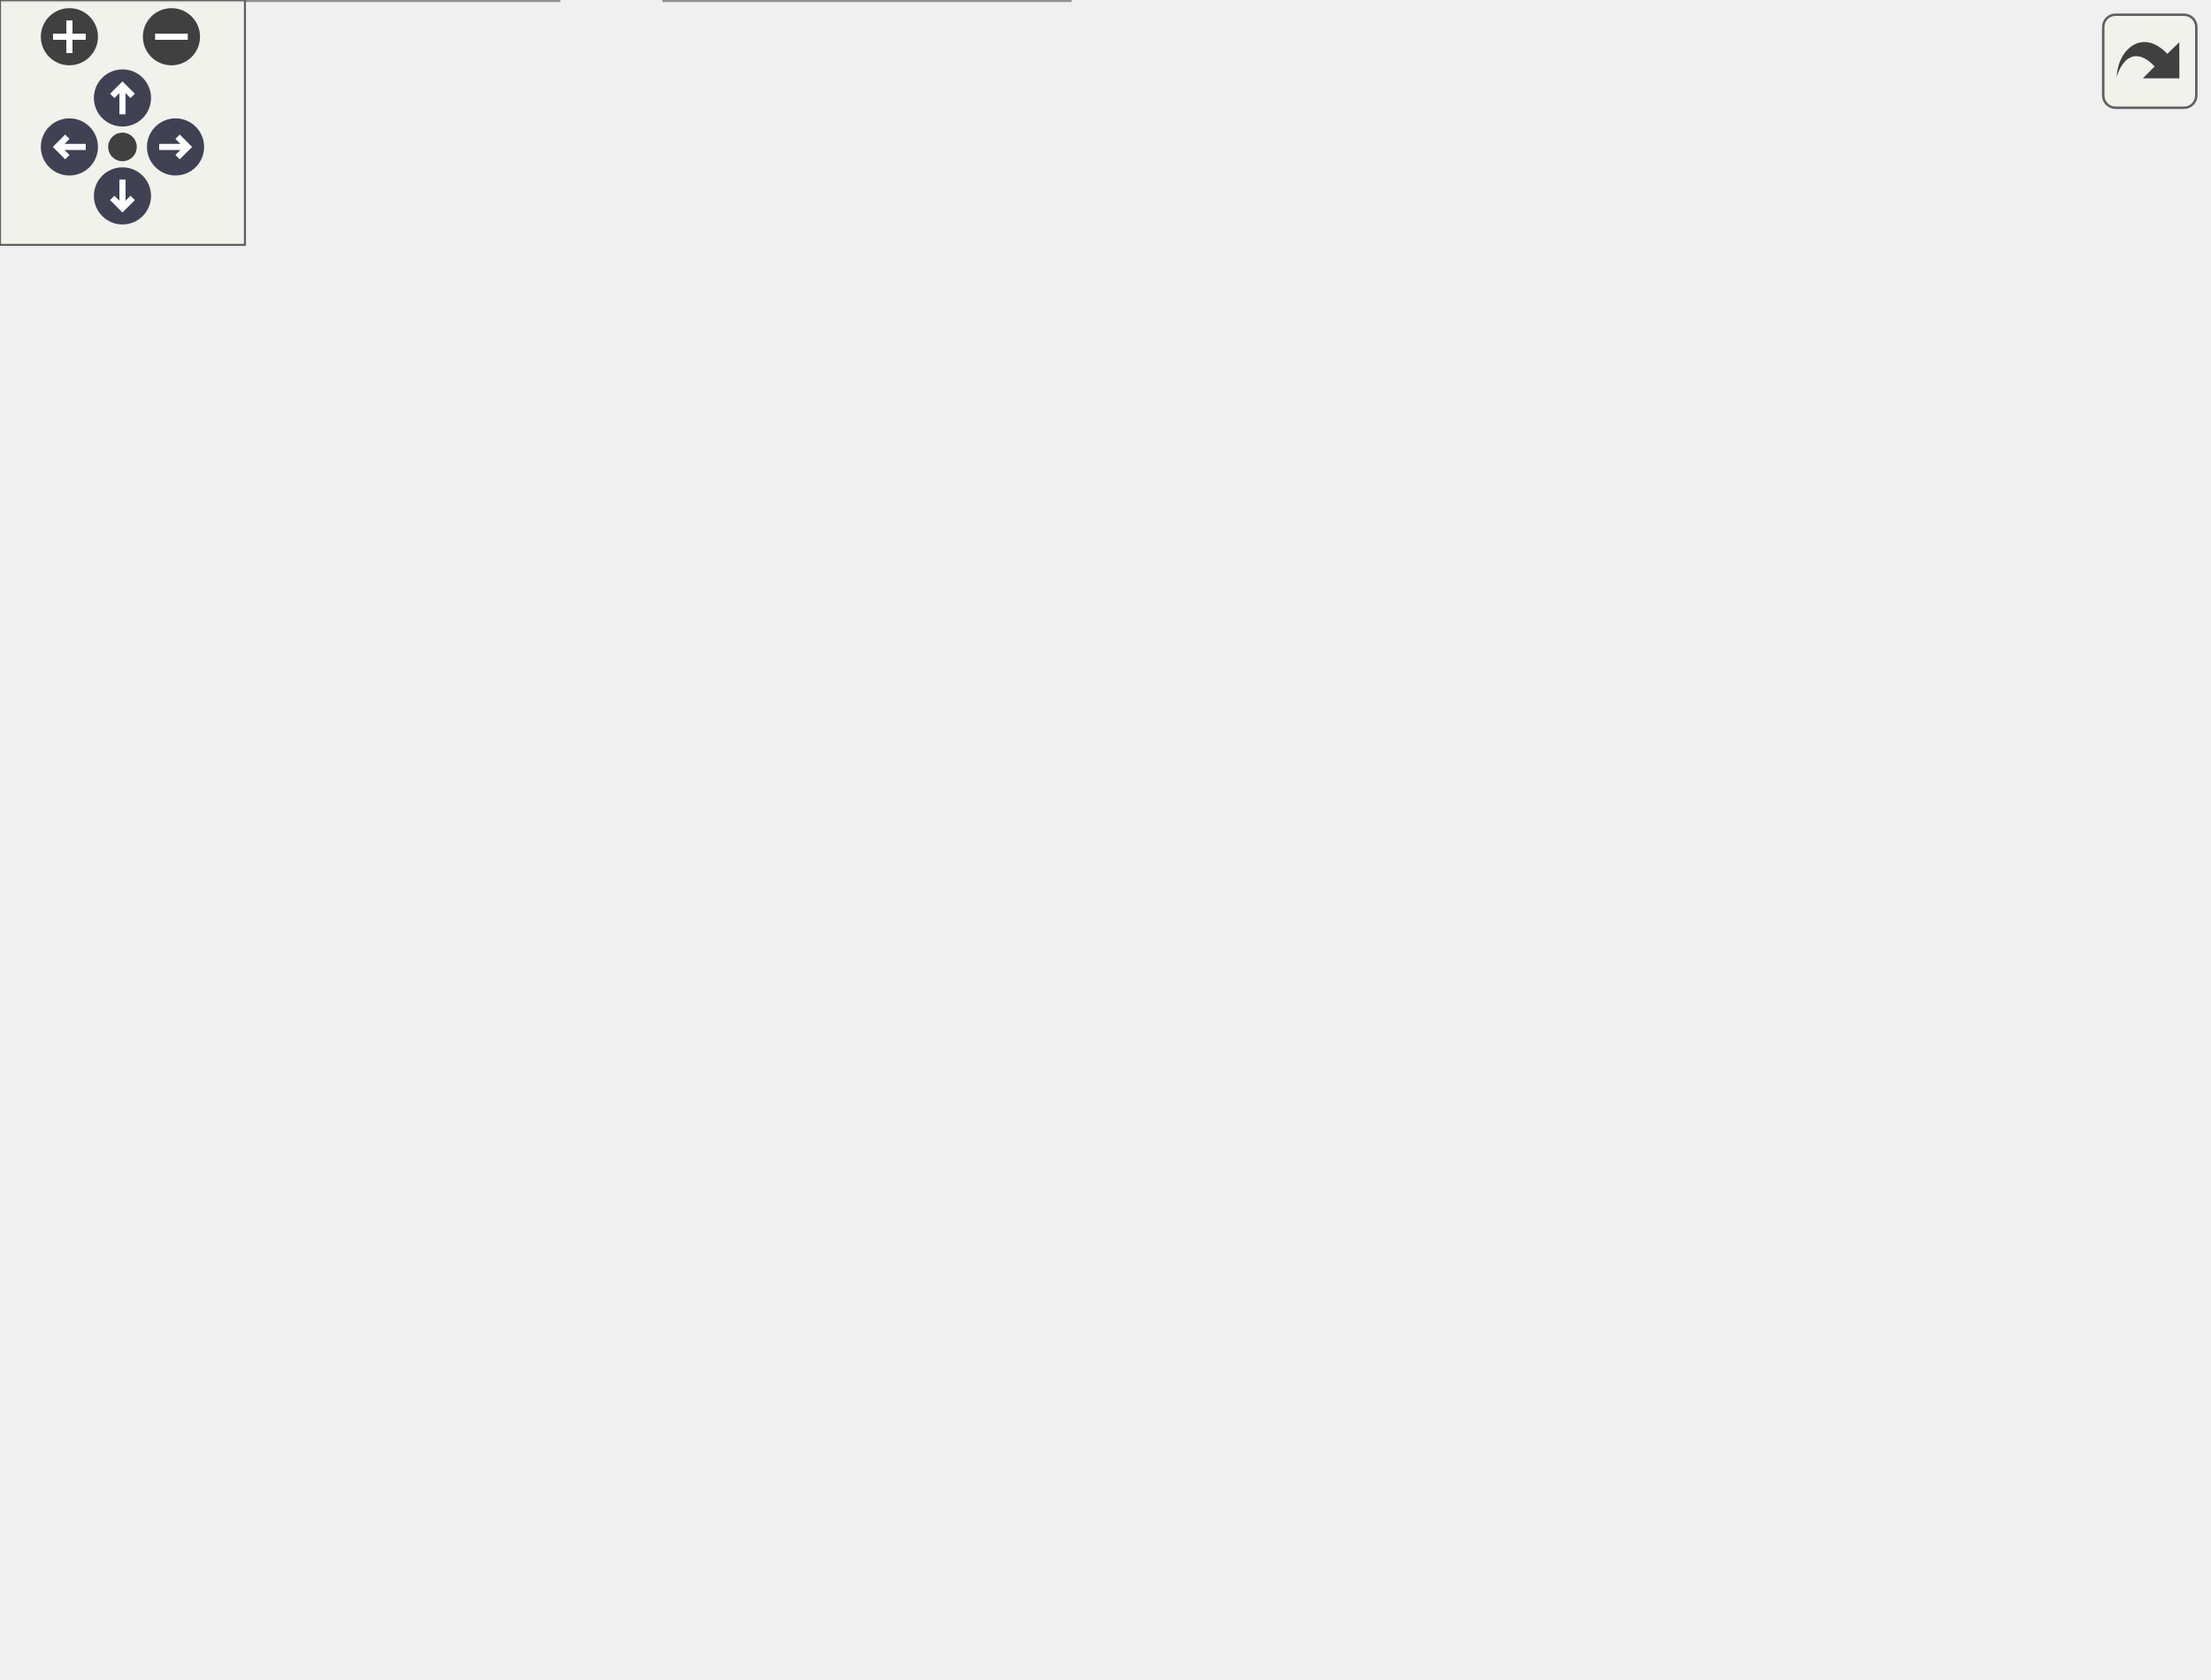
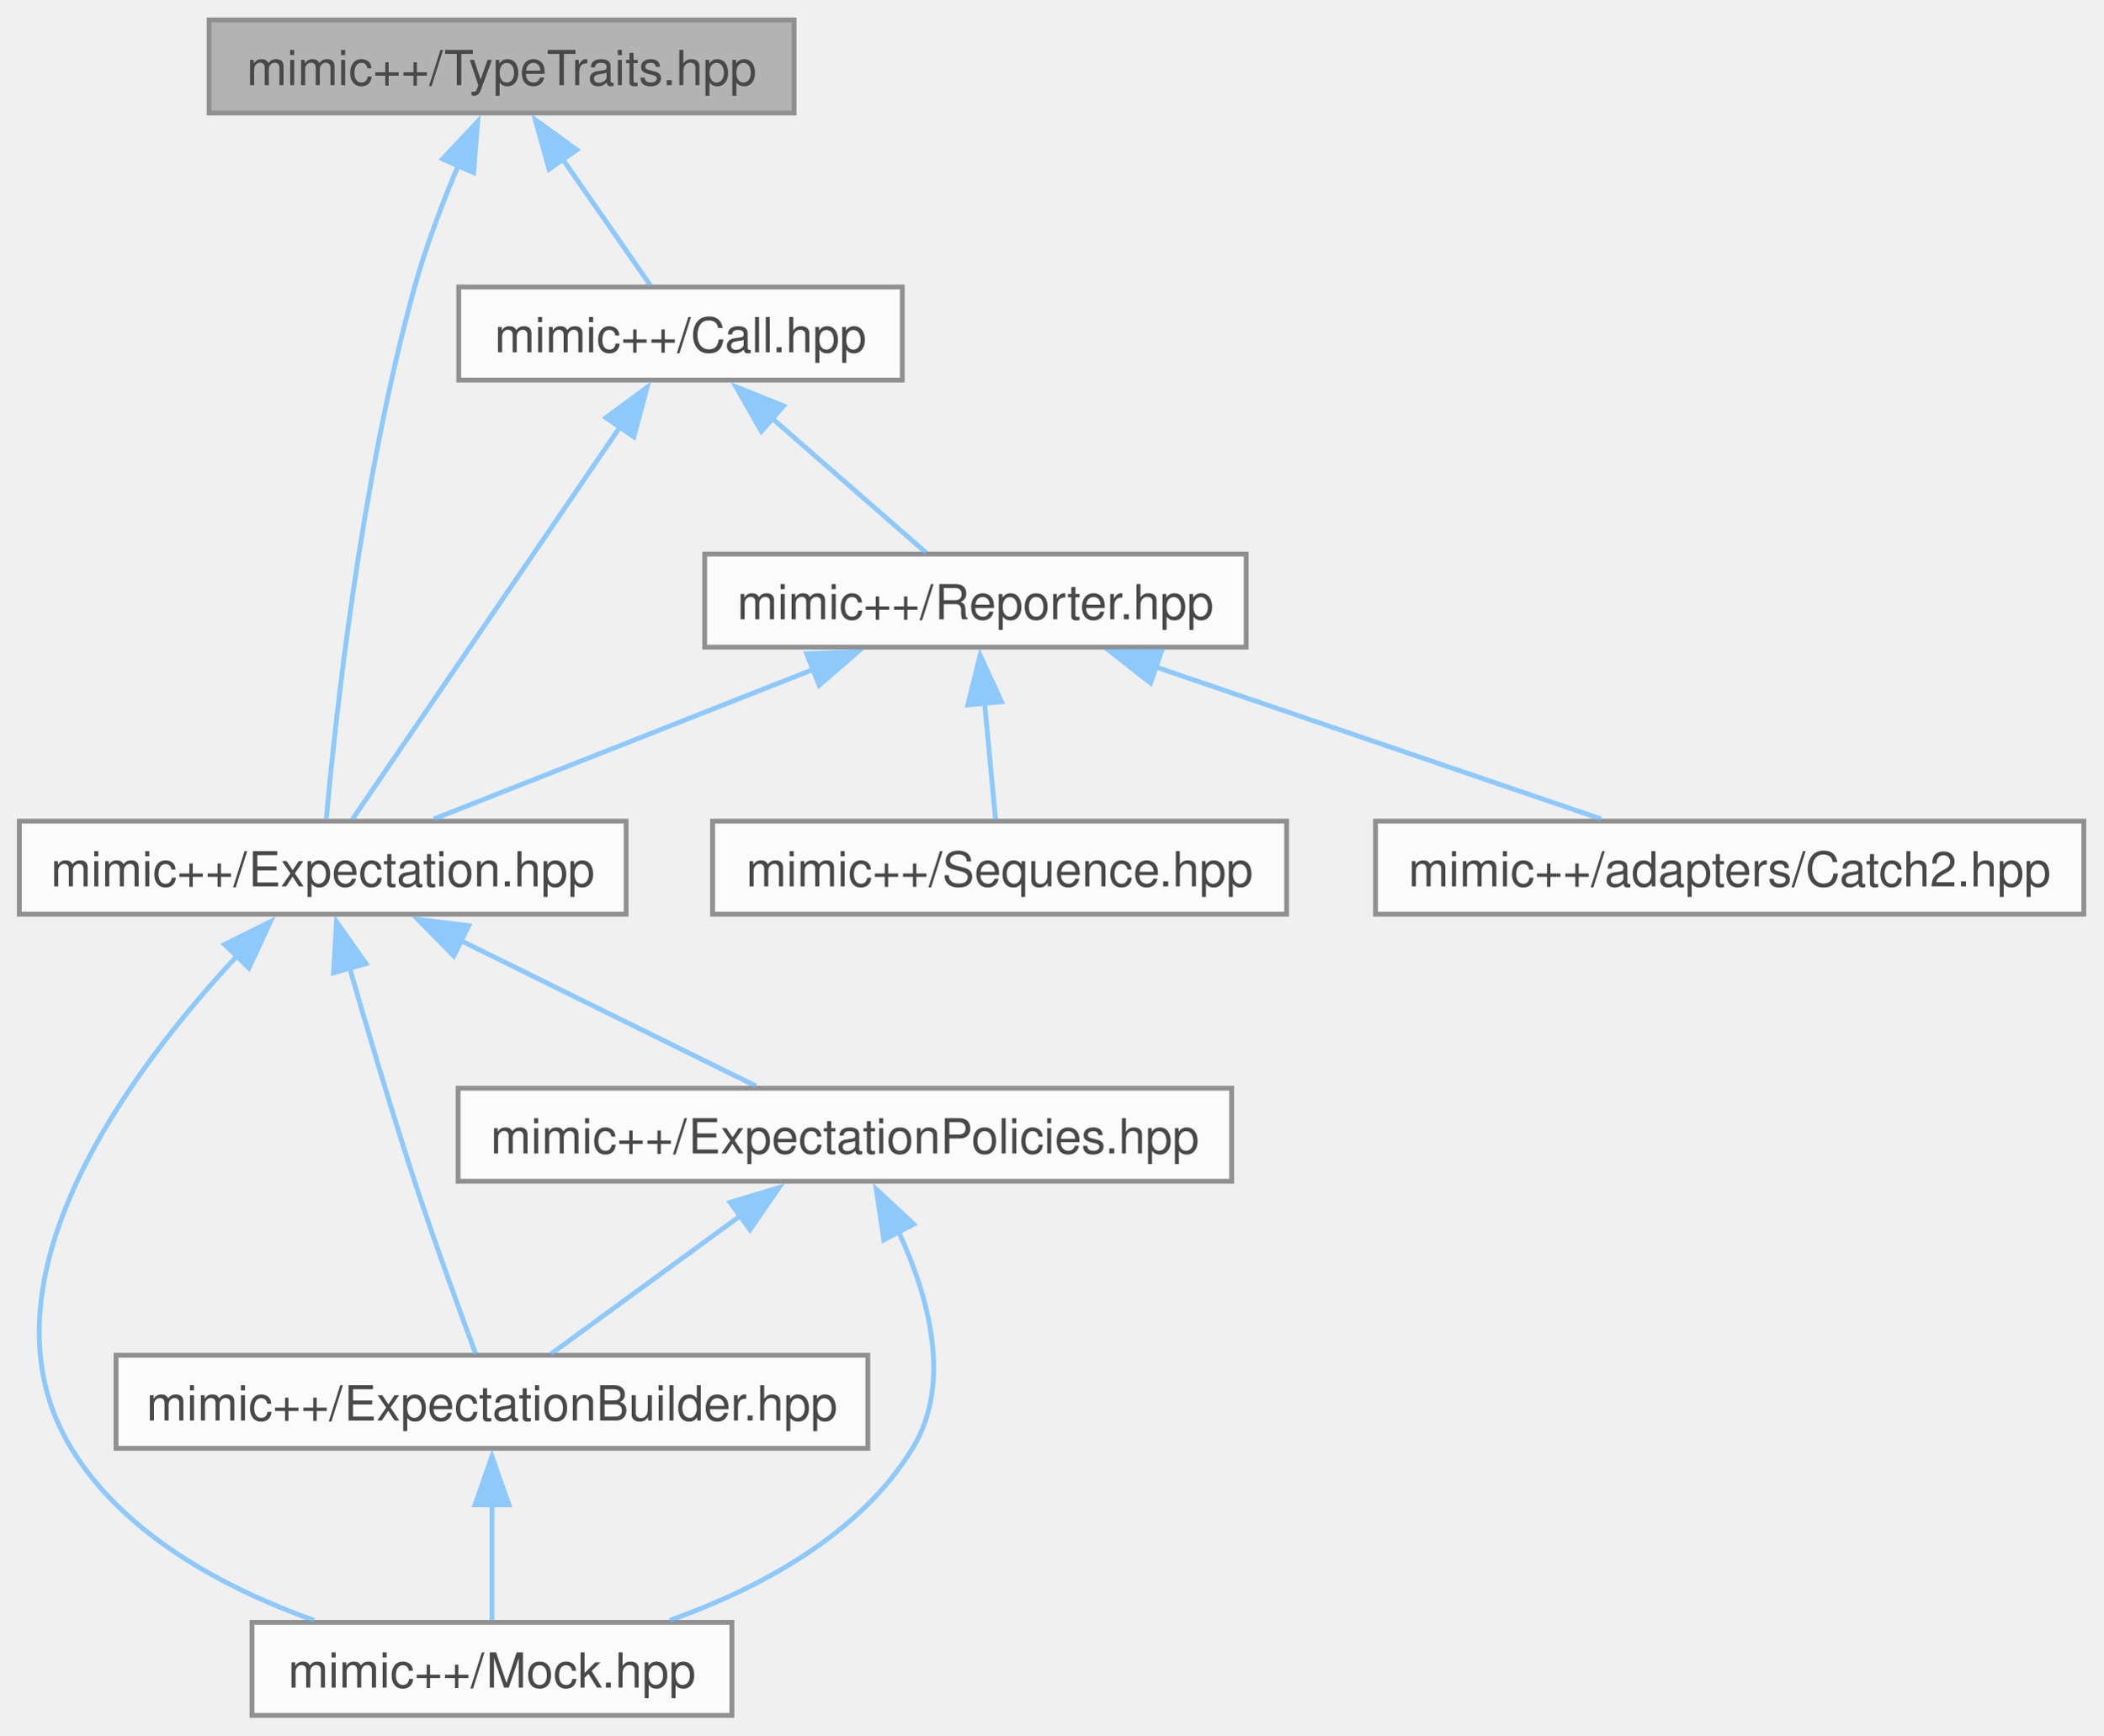
- <svg xmlns="http://www.w3.org/2000/svg" xmlns:xlink="http://www.w3.org/1999/xlink" id="main" version="1.1" xml:space="preserve">
-   <style type="text/css">
+ <svg xmlns="http://www.w3.org/2000/svg" xmlns:xlink="http://www.w3.org/1999/xlink" width="435pt" height="359pt" viewBox="0.00 0.00 435.00 358.75">
+   <svg id="main" version="1.1" xml:space="preserve">
+     <style type="text/css">
.node, .edge {opacity: 0.7;}
.node.selected, .edge.selected {opacity: 1;}
.edge:hover path { stroke: red; }
.edge:hover polygon { stroke: red; fill: red; }
</style>
-   <defs>
-     <circle id="rim" cx="0" cy="0" r="7" />
-     <circle id="rim2" cx="0" cy="0" r="3.5" />
-     <g id="zoomPlus">
-       <use xlink:href="#rim" fill="#404040">
-         <set attributeName="fill" to="#808080" begin="zoomplus.mouseover" end="zoomplus.mouseout" />
-       </use>
-       <path d="M-4,0h8M0,-4v8" fill="none" stroke="white" stroke-width="1.5" pointer-events="none" />
-     </g>
-     <g id="zoomMin">
-       <use xlink:href="#rim" fill="#404040">
-         <set attributeName="fill" to="#808080" begin="zoomminus.mouseover" end="zoomminus.mouseout" />
-       </use>
-       <path d="M-4,0h8" fill="none" stroke="white" stroke-width="1.5" pointer-events="none" />
-     </g>
-     <g id="arrowUp" transform="translate(30 24)">
-       <use xlink:href="#rim" />
-       <path pointer-events="none" fill="none" stroke="white" stroke-width="1.5" d="M0,-3.0v7 M-2.5,-0.5L0,-3.0L2.5,-0.5" />
-     </g>
-     <g id="arrowRight" transform="rotate(90) translate(36 -43)">
-       <use xlink:href="#rim" />
-       <path pointer-events="none" fill="none" stroke="white" stroke-width="1.5" d="M0,-3.0v7 M-2.5,-0.5L0,-3.0L2.5,-0.5" />
-     </g>
-     <g id="arrowDown" transform="rotate(180) translate(-30 -48)">
-       <use xlink:href="#rim" />
-       <path pointer-events="none" fill="none" stroke="white" stroke-width="1.5" d="M0,-3.0v7 M-2.5,-0.5L0,-3.0L2.5,-0.5" />
-     </g>
-     <g id="arrowLeft" transform="rotate(270) translate(-36 17)">
-       <use xlink:href="#rim" />
-       <path pointer-events="none" fill="none" stroke="white" stroke-width="1.5" d="M0,-3.0v7 M-2.5,-0.5L0,-3.0L2.5,-0.5" />
-     </g>
-     <g id="resetDef">
-       <use xlink:href="#rim2" fill="#404040">
-         <set attributeName="fill" to="#808080" begin="reset.mouseover" end="reset.mouseout" />
-       </use>
-     </g>
-   </defs>
-   <svg id="graph" class="graph">
-     <g id="viewport">
-       <g id="Node000001" class="node">
-         <g id="a_Node000001">
-           <a xlink:title=" ">
-             <polygon fill="#999999" stroke="#666666" points="273.88,-350.75 152.88,-350.75 152.88,-331.5 273.88,-331.5 273.88,-350.75" />
-             <text text-anchor="middle" x="213.38" y="-337.25" font-family="Helvetica,sans-Serif" font-size="10.00">mimic++/TypeTraits.hpp</text>
-           </a>
+     <svg id="graph" class="graph">
+       <g id="graph0" class="graph" transform="scale(1 1) rotate(0) translate(4 354.75)">
+         <g id="Node000001" class="node">
+           <g id="a_Node000001">
+             <a xlink:title=" ">
+               <polygon fill="#999999" stroke="#666666" points="160.25,-350.75 39.25,-350.75 39.25,-331.5 160.25,-331.5 160.25,-350.75" />
+               <text text-anchor="middle" x="99.75" y="-337.25" font-family="Helvetica,sans-Serif" font-size="10.00">mimic++/TypeTraits.hpp</text>
+             </a>
+           </g>
+         </g>
+         <g id="Node000002" class="node">
+           <g id="a_Node000002">
+             <a xlink:href="../../dc/d44/_call_8hpp.html" target="_top" xlink:title=" ">
+               <polygon fill="white" stroke="#666666" points="182.62,-295.5 90.88,-295.5 90.88,-276.25 182.62,-276.25 182.62,-295.5" />
+               <text text-anchor="middle" x="136.75" y="-282" font-family="Helvetica,sans-Serif" font-size="10.00">mimic++/Call.hpp</text>
+             </a>
+           </g>
+         </g>
+         <g id="edge1_Node000001_Node000002" class="edge">
+           <g id="a_edge1_Node000001_Node000002">
+             <a xlink:title=" ">
+               <path fill="none" stroke="#63b8ff" d="M112.41,-321.9C118.52,-313.11 125.57,-302.96 130.51,-295.86" />
+               <polygon fill="#63b8ff" stroke="#63b8ff" points="109.56,-319.88 106.72,-330.09 115.3,-323.87 109.56,-319.88" />
+             </a>
+           </g>
+         </g>
+         <g id="Node000003" class="node">
+           <g id="a_Node000003">
+             <a xlink:href="../../d5/d8a/_expectation_8hpp.html" target="_top" xlink:title=" ">
+               <polygon fill="white" stroke="#666666" points="125.5,-185 0,-185 0,-165.75 125.5,-165.75 125.5,-185" />
+               <text text-anchor="middle" x="62.75" y="-171.5" font-family="Helvetica,sans-Serif" font-size="10.00">mimic++/Expectation.hpp</text>
+             </a>
+           </g>
+         </g>
+         <g id="edge13_Node000001_Node000003" class="edge">
+           <g id="a_edge13_Node000001_Node000003">
+             <a xlink:title=" ">
+               <path fill="none" stroke="#63b8ff" d="M90.79,-320.67C87.54,-312.96 84.09,-303.95 81.75,-295.5 70.6,-255.34 65.3,-205.63 63.5,-185.49" />
+               <polygon fill="#63b8ff" stroke="#63b8ff" points="87.55,-321.99 94.8,-329.72 93.95,-319.16 87.55,-321.99" />
+             </a>
+           </g>
+         </g>
+         <g id="edge2_Node000002_Node000003" class="edge">
+           <g id="a_edge2_Node000002_Node000003">
+             <a xlink:title=" ">
+               <path fill="none" stroke="#63b8ff" d="M124.41,-266.79C108.39,-243.3 81.05,-203.2 68.89,-185.38" />
+               <polygon fill="#63b8ff" stroke="#63b8ff" points="121.32,-268.46 129.84,-274.75 127.1,-264.51 121.32,-268.46" />
+             </a>
+           </g>
+         </g>
+         <g id="Node000007" class="node">
+           <g id="a_Node000007">
+             <a xlink:href="../../da/dd9/_reporter_8hpp.html" target="_top" xlink:title=" ">
+               <polygon fill="white" stroke="#666666" points="253.75,-240.25 141.75,-240.25 141.75,-221 253.75,-221 253.75,-240.25" />
+               <text text-anchor="middle" x="197.75" y="-226.75" font-family="Helvetica,sans-Serif" font-size="10.00">mimic++/Reporter.hpp</text>
+             </a>
+           </g>
+         </g>
+         <g id="edge9_Node000002_Node000007" class="edge">
+           <g id="a_edge9_Node000002_Node000007">
+             <a xlink:title=" ">
+               <path fill="none" stroke="#63b8ff" d="M155.64,-268.39C166.17,-259.19 178.87,-248.1 187.56,-240.52" />
+               <polygon fill="#63b8ff" stroke="#63b8ff" points="153.47,-265.63 148.24,-274.85 158.07,-270.91 153.47,-265.63" />
+             </a>
+           </g>
+         </g>
+         <g id="Node000004" class="node">
+           <g id="a_Node000004">
+             <a xlink:href="../../d2/d4f/_expectation_builder_8hpp.html" target="_top" xlink:title=" ">
+               <polygon fill="white" stroke="#666666" points="175.5,-74.5 20,-74.5 20,-55.25 175.5,-55.25 175.5,-74.5" />
+               <text text-anchor="middle" x="97.75" y="-61" font-family="Helvetica,sans-Serif" font-size="10.00">mimic++/ExpectationBuilder.hpp</text>
+             </a>
+           </g>
+         </g>
+         <g id="edge3_Node000003_Node000004" class="edge">
+           <g id="a_edge3_Node000003_Node000004">
+             <a xlink:title=" ">
+               <path fill="none" stroke="#63b8ff" d="M68.33,-154.58C71.98,-141.92 76.94,-125.18 81.75,-110.5 85.85,-97.99 91.08,-83.68 94.42,-74.72" />
+               <polygon fill="#63b8ff" stroke="#63b8ff" points="64.97,-153.62 65.6,-164.19 71.7,-155.53 64.97,-153.62" />
+             </a>
+           </g>
+         </g>
+         <g id="Node000005" class="node">
+           <g id="a_Node000005">
+             <a xlink:href="../../d5/dc5/_mock_8hpp.html" target="_top" xlink:title=" ">
+               <polygon fill="white" stroke="#666666" points="147.38,-19.25 48.12,-19.25 48.12,0 147.38,0 147.38,-19.25" />
+               <text text-anchor="middle" x="97.75" y="-5.75" font-family="Helvetica,sans-Serif" font-size="10.00">mimic++/Mock.hpp</text>
+             </a>
+           </g>
+         </g>
+         <g id="edge8_Node000003_Node000005" class="edge">
+           <g id="a_edge8_Node000003_Node000005">
+             <a xlink:title=" ">
+               <path fill="none" stroke="#63b8ff" d="M45.13,-157.22C22.88,-133.4 -10.11,-89.4 10.75,-55.25 21.72,-37.29 42.48,-26.26 60.96,-19.66" />
+               <polygon fill="#63b8ff" stroke="#63b8ff" points="42.46,-159.49 51.94,-164.21 47.47,-154.61 42.46,-159.49" />
+             </a>
+           </g>
+         </g>
+         <g id="Node000006" class="node">
+           <g id="a_Node000006">
+             <a xlink:href="../../d8/de5/_expectation_policies_8hpp.html" target="_top" xlink:title=" ">
+               <polygon fill="white" stroke="#666666" points="250.75,-129.75 90.75,-129.75 90.75,-110.5 250.75,-110.5 250.75,-129.75" />
+               <text text-anchor="middle" x="170.75" y="-116.25" font-family="Helvetica,sans-Serif" font-size="10.00">mimic++/ExpectationPolicies.hpp</text>
+             </a>
+           </g>
+         </g>
+         <g id="edge5_Node000003_Node000006" class="edge">
+           <g id="a_edge5_Node000003_Node000006">
+             <a xlink:title=" ">
+               <path fill="none" stroke="#63b8ff" d="M91.14,-160.37C110.5,-150.83 135.55,-138.48 152.34,-130.2" />
+               <polygon fill="#63b8ff" stroke="#63b8ff" points="89.85,-157.11 82.43,-164.67 92.95,-163.39 89.85,-157.11" />
+             </a>
+           </g>
+         </g>
+         <g id="edge4_Node000004_Node000005" class="edge">
+           <g id="a_edge4_Node000004_Node000005">
+             <a xlink:title=" ">
+               <path fill="none" stroke="#63b8ff" d="M97.75,-43.63C97.75,-35.34 97.75,-26.17 97.75,-19.61" />
+               <polygon fill="#63b8ff" stroke="#63b8ff" points="94.25,-43.57 97.75,-53.57 101.25,-43.57 94.25,-43.57" />
+             </a>
+           </g>
+         </g>
+         <g id="edge6_Node000006_Node000004" class="edge">
+           <g id="a_edge6_Node000006_Node000004">
+             <a xlink:title=" ">
+               <path fill="none" stroke="#63b8ff" d="M149.28,-103.47C136.47,-94.12 120.65,-82.58 109.95,-74.77" />
+               <polygon fill="#63b8ff" stroke="#63b8ff" points="147,-106.13 157.14,-109.2 151.13,-100.48 147,-106.13" />
+             </a>
+           </g>
+         </g>
+         <g id="edge7_Node000006_Node000005" class="edge">
+           <g id="a_edge7_Node000006_Node000005">
+             <a xlink:title=" ">
+               <path fill="none" stroke="#63b8ff" d="M181.79,-100.2C188.03,-86.8 193.07,-68.87 184.75,-55.25 173.78,-37.29 153.02,-26.26 134.54,-19.66" />
+               <polygon fill="#63b8ff" stroke="#63b8ff" points="178.8,-98.37 177.24,-108.85 184.99,-101.63 178.8,-98.37" />
+             </a>
+           </g>
+         </g>
+         <g id="edge10_Node000007_Node000003" class="edge">
+           <g id="a_edge10_Node000007_Node000003">
+             <a xlink:title=" ">
+               <path fill="none" stroke="#63b8ff" d="M164.26,-216.41C139.82,-206.77 107.33,-193.96 85.76,-185.45" />
+               <polygon fill="#63b8ff" stroke="#63b8ff" points="162.85,-219.62 173.44,-220.04 165.42,-213.11 162.85,-219.62" />
+             </a>
+           </g>
+         </g>
+         <g id="Node000008" class="node">
+           <g id="a_Node000008">
+             <a xlink:href="../../d8/de4/_sequence_8hpp.html" target="_top" xlink:title=" ">
+               <polygon fill="white" stroke="#666666" points="262.12,-185 143.38,-185 143.38,-165.75 262.12,-165.75 262.12,-185" />
+               <text text-anchor="middle" x="202.75" y="-171.5" font-family="Helvetica,sans-Serif" font-size="10.00">mimic++/Sequence.hpp</text>
+             </a>
+           </g>
+         </g>
+         <g id="edge11_Node000007_Node000008" class="edge">
+           <g id="a_edge11_Node000007_Node000008">
+             <a xlink:title=" ">
+               <path fill="none" stroke="#63b8ff" d="M199.65,-209.38C200.43,-201.09 201.29,-191.92 201.91,-185.36" />
+               <polygon fill="#63b8ff" stroke="#63b8ff" points="196.17,-209.04 198.72,-219.32 203.14,-209.7 196.17,-209.04" />
+             </a>
+           </g>
+         </g>
+         <g id="Node000009" class="node">
+           <g id="a_Node000009">
+             <a xlink:href="../../d3/d04/_catch2_8hpp.html" target="_top" xlink:title=" ">
+               <polygon fill="white" stroke="#666666" points="427,-185 280.5,-185 280.5,-165.75 427,-165.75 427,-185" />
+               <text text-anchor="middle" x="353.75" y="-171.5" font-family="Helvetica,sans-Serif" font-size="10.00">mimic++/adapters/Catch2.hpp</text>
+             </a>
+           </g>
+         </g>
+         <g id="edge12_Node000007_Node000009" class="edge">
+           <g id="a_edge12_Node000007_Node000009">
+             <a xlink:title=" ">
+               <path fill="none" stroke="#63b8ff" d="M234.94,-216.93C263.34,-207.24 301.79,-194.11 327.16,-185.45" />
+               <polygon fill="#63b8ff" stroke="#63b8ff" points="233.98,-213.56 225.65,-220.1 236.24,-220.18 233.98,-213.56" />
+             </a>
+           </g>
        </g>
      </g>
-       <g id="Node000002" class="node">
-         <g id="a_Node000002">
-           <a xlink:href="../../dc/d44/_call_8hpp.html" target="_top" xlink:title=" ">
-             <polygon fill="white" stroke="#666666" points="296.25,-295.5 204.5,-295.5 204.5,-276.25 296.25,-276.25 296.25,-295.5" />
-             <text text-anchor="middle" x="250.38" y="-282" font-family="Helvetica,sans-Serif" font-size="10.00">mimic++/Call.hpp</text>
-           </a>
-         </g>
-       </g>
-       <g id="edge1_Node000001_Node000002" class="edge">
-         <g id="a_edge1_Node000001_Node000002">
-           <a xlink:title=" ">
-             <path fill="none" stroke="#63b8ff" d="M226.04,-321.9C232.14,-313.11 239.2,-302.96 244.13,-295.86" />
-             <polygon fill="#63b8ff" stroke="#63b8ff" points="223.18,-319.88 220.35,-330.09 228.93,-323.87 223.18,-319.88" />
-           </a>
-         </g>
-       </g>
-       <g id="Node000003" class="node">
-         <g id="a_Node000003">
-           <a xlink:href="../../d5/d8a/_expectation_8hpp.html" target="_top" xlink:title=" ">
-             <polygon fill="white" stroke="#666666" points="239.12,-185 113.62,-185 113.62,-165.75 239.12,-165.75 239.12,-185" />
-             <text text-anchor="middle" x="176.38" y="-171.5" font-family="Helvetica,sans-Serif" font-size="10.00">mimic++/Expectation.hpp</text>
-           </a>
-         </g>
-       </g>
-       <g id="edge16_Node000001_Node000003" class="edge">
-         <g id="a_edge16_Node000001_Node000003">
-           <a xlink:title=" ">
-             <path fill="none" stroke="#63b8ff" d="M204.42,-320.67C201.17,-312.96 197.72,-303.95 195.38,-295.5 184.23,-255.34 178.93,-205.63 177.12,-185.49" />
-             <polygon fill="#63b8ff" stroke="#63b8ff" points="201.17,-321.99 208.42,-329.72 207.58,-319.16 201.17,-321.99" />
-           </a>
-         </g>
-       </g>
-       <g id="edge2_Node000002_Node000003" class="edge">
-         <g id="a_edge2_Node000002_Node000003">
-           <a xlink:title=" ">
-             <path fill="none" stroke="#63b8ff" d="M238.04,-266.79C222.02,-243.3 194.67,-203.2 182.51,-185.38" />
-             <polygon fill="#63b8ff" stroke="#63b8ff" points="234.94,-268.46 243.47,-274.75 240.72,-264.51 234.94,-268.46" />
-           </a>
-         </g>
-       </g>
-       <g id="Node000008" class="node">
-         <g id="a_Node000008">
-           <a xlink:href="../../da/dd9/_reporter_8hpp.html" target="_top" xlink:title=" ">
-             <polygon fill="white" stroke="#666666" points="367.38,-240.25 255.38,-240.25 255.38,-221 367.38,-221 367.38,-240.25" />
-             <text text-anchor="middle" x="311.38" y="-226.75" font-family="Helvetica,sans-Serif" font-size="10.00">mimic++/Reporter.hpp</text>
-           </a>
-         </g>
-       </g>
-       <g id="edge12_Node000002_Node000008" class="edge">
-         <g id="a_edge12_Node000002_Node000008">
-           <a xlink:title=" ">
-             <path fill="none" stroke="#63b8ff" d="M269.26,-268.39C279.8,-259.19 292.5,-248.1 301.18,-240.52" />
-             <polygon fill="#63b8ff" stroke="#63b8ff" points="267.09,-265.63 261.86,-274.85 271.7,-270.91 267.09,-265.63" />
-           </a>
-         </g>
-       </g>
-       <g id="Node000004" class="node">
-         <g id="a_Node000004">
-           <a xlink:href="../../d3/d4c/_complex_mock_8hpp.html" target="_top" xlink:title=" ">
-             <polygon fill="white" stroke="#666666" points="136.75,-19.25 0,-19.25 0,0 136.75,0 136.75,-19.25" />
-             <text text-anchor="middle" x="68.38" y="-5.75" font-family="Helvetica,sans-Serif" font-size="10.00">mimic++/ComplexMock.hpp</text>
-           </a>
-         </g>
-       </g>
-       <g id="edge3_Node000003_Node000004" class="edge">
-         <g id="a_edge3_Node000003_Node000004">
-           <a xlink:title=" ">
-             <path fill="none" stroke="#63b8ff" d="M102.37,-169C76.29,-163.11 49.49,-151.66 33.38,-129.75 7.58,-94.67 44.28,-40.78 60.92,-19.61" />
-             <polygon fill="#63b8ff" stroke="#63b8ff" points="101.49,-172.39 111.98,-170.9 102.85,-165.53 101.49,-172.39" />
-           </a>
-         </g>
-       </g>
-       <g id="Node000005" class="node">
-         <g id="a_Node000005">
-           <a xlink:href="../../d2/d4f/_expectation_builder_8hpp.html" target="_top" xlink:title=" ">
-             <polygon fill="white" stroke="#666666" points="290.12,-74.5 134.62,-74.5 134.62,-55.25 290.12,-55.25 290.12,-74.5" />
-             <text text-anchor="middle" x="212.38" y="-61" font-family="Helvetica,sans-Serif" font-size="10.00">mimic++/ExpectationBuilder.hpp</text>
-           </a>
-         </g>
-       </g>
-       <g id="edge4_Node000003_Node000005" class="edge">
-         <g id="a_edge4_Node000003_Node000005">
-           <a xlink:title=" ">
-             <path fill="none" stroke="#63b8ff" d="M194.11,-157.24C200.85,-149.54 207.78,-139.91 211.38,-129.75 217.97,-111.14 215.87,-87.53 213.99,-74.87" />
-             <polygon fill="#63b8ff" stroke="#63b8ff" points="191.59,-154.81 187.25,-164.48 196.67,-159.63 191.59,-154.81" />
-           </a>
-         </g>
-       </g>
-       <g id="Node000006" class="node">
-         <g id="a_Node000006">
-           <a xlink:href="../../d5/dc5/_mock_8hpp.html" target="_top" xlink:title=" ">
-             <polygon fill="white" stroke="#666666" points="262,-19.25 162.75,-19.25 162.75,0 262,0 262,-19.25" />
-             <text text-anchor="middle" x="212.38" y="-5.75" font-family="Helvetica,sans-Serif" font-size="10.00">mimic++/Mock.hpp</text>
-           </a>
-         </g>
-       </g>
-       <g id="edge11_Node000003_Node000006" class="edge">
-         <g id="a_edge11_Node000003_Node000006">
-           <a xlink:title=" ">
-             <path fill="none" stroke="#63b8ff" d="M206.25,-160.11C236.1,-144.01 280.23,-114.71 299.38,-74.5 312.14,-47.69 275.75,-29.59 246.18,-19.69" />
-             <polygon fill="#63b8ff" stroke="#63b8ff" points="204.95,-156.84 197.69,-164.56 208.18,-163.05 204.95,-156.84" />
-           </a>
-         </g>
-       </g>
-       <g id="Node000007" class="node">
-         <g id="a_Node000007">
-           <a xlink:href="../../d8/de5/_expectation_policies_8hpp.html" target="_top" xlink:title=" ">
-             <polygon fill="white" stroke="#666666" points="202.38,-129.75 42.38,-129.75 42.38,-110.5 202.38,-110.5 202.38,-129.75" />
-             <text text-anchor="middle" x="122.38" y="-116.25" font-family="Helvetica,sans-Serif" font-size="10.00">mimic++/ExpectationPolicies.hpp</text>
-           </a>
-         </g>
-       </g>
-       <g id="edge7_Node000003_Node000007" class="edge">
-         <g id="a_edge7_Node000003_Node000007">
-           <a xlink:title=" ">
-             <path fill="none" stroke="#63b8ff" d="M159.34,-157.57C150.11,-148.48 139.08,-137.6 131.49,-130.11" />
-             <polygon fill="#63b8ff" stroke="#63b8ff" points="156.8,-159.99 166.38,-164.52 161.72,-155.01 156.8,-159.99" />
-           </a>
-         </g>
-       </g>
-       <g id="edge5_Node000005_Node000004" class="edge">
-         <g id="a_edge5_Node000005_Node000004">
-           <a xlink:title=" ">
-             <path fill="none" stroke="#63b8ff" d="M177.35,-50.92C151.2,-41.25 116.13,-28.29 92.92,-19.7" />
-             <polygon fill="#63b8ff" stroke="#63b8ff" points="175.93,-54.13 186.53,-54.32 178.36,-47.57 175.93,-54.13" />
-           </a>
-         </g>
-       </g>
-       <g id="edge6_Node000005_Node000006" class="edge">
-         <g id="a_edge6_Node000005_Node000006">
-           <a xlink:title=" ">
-             <path fill="none" stroke="#63b8ff" d="M212.38,-43.63C212.38,-35.34 212.38,-26.17 212.38,-19.61" />
-             <polygon fill="#63b8ff" stroke="#63b8ff" points="208.88,-43.57 212.38,-53.57 215.88,-43.57 208.88,-43.57" />
-           </a>
-         </g>
-       </g>
-       <g id="edge8_Node000007_Node000004" class="edge">
-         <g id="a_edge8_Node000007_Node000004">
-           <a xlink:title=" ">
-             <path fill="none" stroke="#63b8ff" d="M108.8,-101.01C103.26,-93.13 97.07,-83.62 92.38,-74.5 82.72,-55.75 74.89,-32.2 71.01,-19.58" />
-             <polygon fill="#63b8ff" stroke="#63b8ff" points="105.93,-103.02 114.63,-109.05 111.59,-98.9 105.93,-103.02" />
-           </a>
-         </g>
-       </g>
-       <g id="edge9_Node000007_Node000005" class="edge">
-         <g id="a_edge9_Node000007_Node000005">
-           <a xlink:title=" ">
-             <path fill="none" stroke="#63b8ff" d="M147.39,-104.32C163.32,-94.9 183.43,-83 197.03,-74.95" />
-             <polygon fill="#63b8ff" stroke="#63b8ff" points="145.77,-101.22 138.94,-109.32 149.33,-107.24 145.77,-101.22" />
-           </a>
-         </g>
-       </g>
-       <g id="edge10_Node000007_Node000006" class="edge">
-         <g id="a_edge10_Node000007_Node000006">
-           <a xlink:title=" ">
-             <path fill="none" stroke="#63b8ff" d="M118.36,-98.67C116.87,-85.28 117.18,-67.98 125.38,-55.25 136.86,-37.41 157.87,-26.35 176.37,-19.71" />
-             <polygon fill="#63b8ff" stroke="#63b8ff" points="114.9,-99.19 119.92,-108.53 121.82,-98.1 114.9,-99.19" />
-           </a>
-         </g>
-       </g>
-       <g id="edge13_Node000008_Node000003" class="edge">
-         <g id="a_edge13_Node000008_Node000003">
-           <a xlink:title=" ">
-             <path fill="none" stroke="#63b8ff" d="M277.88,-216.41C253.44,-206.77 220.95,-193.96 199.39,-185.45" />
-             <polygon fill="#63b8ff" stroke="#63b8ff" points="276.48,-219.62 287.07,-220.04 279.05,-213.11 276.48,-219.62" />
-           </a>
-         </g>
-       </g>
-       <g id="Node000009" class="node">
-         <g id="a_Node000009">
-           <a xlink:href="../../d8/de4/_sequence_8hpp.html" target="_top" xlink:title=" ">
-             <polygon fill="white" stroke="#666666" points="375.75,-185 257,-185 257,-165.75 375.75,-165.75 375.75,-185" />
-             <text text-anchor="middle" x="316.38" y="-171.5" font-family="Helvetica,sans-Serif" font-size="10.00">mimic++/Sequence.hpp</text>
-           </a>
-         </g>
-       </g>
-       <g id="edge14_Node000008_Node000009" class="edge">
-         <g id="a_edge14_Node000008_Node000009">
-           <a xlink:title=" ">
-             <path fill="none" stroke="#63b8ff" d="M313.28,-209.38C314.05,-201.09 314.92,-191.92 315.53,-185.36" />
-             <polygon fill="#63b8ff" stroke="#63b8ff" points="309.79,-209.04 312.34,-219.32 316.76,-209.7 309.79,-209.04" />
-           </a>
-         </g>
-       </g>
-       <g id="Node000010" class="node">
-         <g id="a_Node000010">
-           <a xlink:href="../../d3/d04/_catch2_8hpp.html" target="_top" xlink:title=" ">
-             <polygon fill="white" stroke="#666666" points="540.62,-185 394.12,-185 394.12,-165.75 540.62,-165.75 540.62,-185" />
-             <text text-anchor="middle" x="467.38" y="-171.5" font-family="Helvetica,sans-Serif" font-size="10.00">mimic++/adapters/Catch2.hpp</text>
-           </a>
-         </g>
-       </g>
-       <g id="edge15_Node000008_Node000010" class="edge">
-         <g id="a_edge15_Node000008_Node000010">
-           <a xlink:title=" ">
-             <path fill="none" stroke="#63b8ff" d="M348.56,-216.93C376.96,-207.24 415.41,-194.11 440.78,-185.45" />
-             <polygon fill="#63b8ff" stroke="#63b8ff" points="347.6,-213.56 339.27,-220.1 349.87,-220.18 347.6,-213.56" />
-           </a>
-         </g>
-       </g>
-     </g>
-   </svg>
-   <g id="navigator" transform="translate(0 0)" fill="#404254">
-     <rect fill="#f2f5e9" fill-opacity="0.5" stroke="#606060" stroke-width=".5" x="0" y="0" width="60" height="60" />
-     <use id="zoomplus" xlink:href="#zoomPlus" x="17" y="9" />
-     <use id="zoomminus" xlink:href="#zoomMin" x="42" y="9" />
-     <use id="reset" xlink:href="#resetDef" x="30" y="36" />
-     <use id="arrowup" xlink:href="#arrowUp" x="0" y="0" />
-     <use id="arrowright" xlink:href="#arrowRight" x="0" y="0" />
-     <use id="arrowdown" xlink:href="#arrowDown" x="0" y="0" />
-     <use id="arrowleft" xlink:href="#arrowLeft" x="0" y="0" />
-   </g>
-   <svg viewBox="0 0 15 15" width="100%" height="30px" preserveAspectRatio="xMaxYMin meet">
-     <g id="arrow_out" transform="scale(0.3 0.3)">
-       <a xlink:href="_type_traits_8hpp__dep__incl_org.svg" target="_base">
-         <rect id="button" ry="5" rx="5" y="6" x="6" height="38" width="38" fill="#f2f5e9" fill-opacity="0.5" stroke="#606060" stroke-width="1.0" />
-         <path id="arrow" d="M 11.5,31.437 C 11.94,20.098 22.043,11.323 32.159,21.979 L 37.069,17.246 C 37.069,17.246 37.088,32 37.088,32 L 22.16,31.978 C 22.16,31.978 26.998,27.14 26.998,27.14 C 18.529,18.264 13.292,25.23 11.5,31.437 z" style="fill:#404040;" />
-       </a>
-     </g>
+     </svg>
  </svg>
  <style type="text/css">

[data-mouse-over-selected='false'] { opacity: 0.7; }
[data-mouse-over-selected='true']  { opacity: 1.0; }

</style>
</svg>
